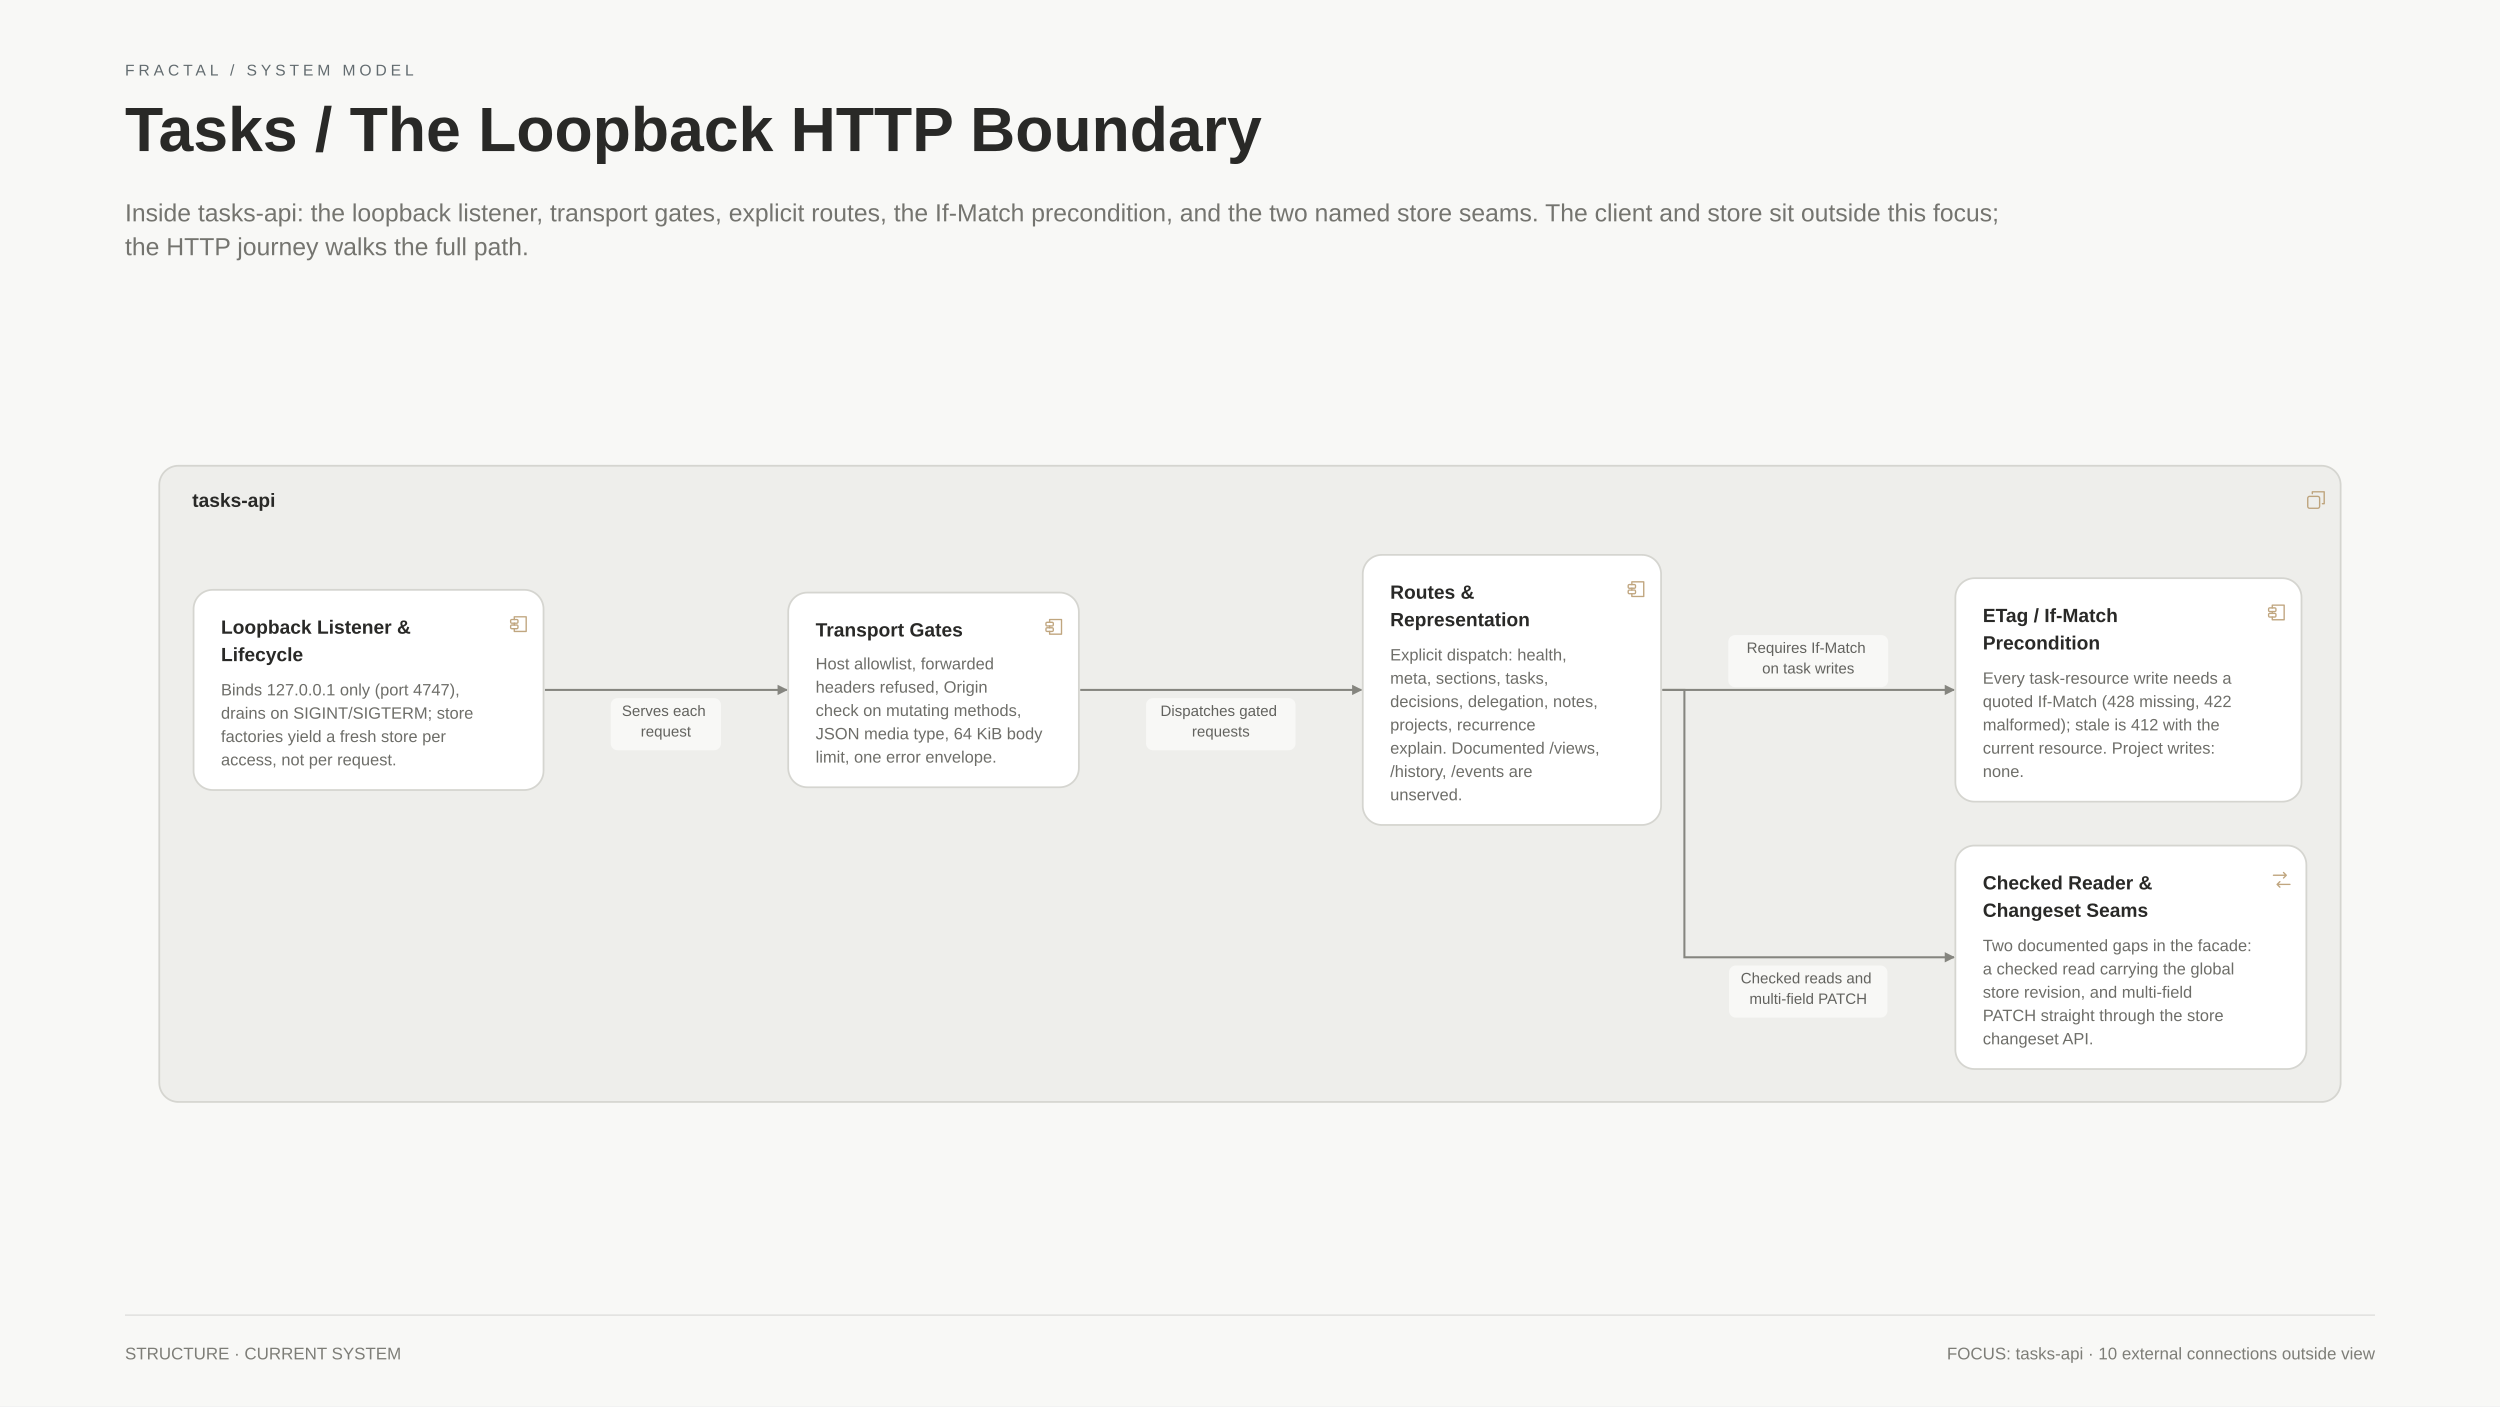
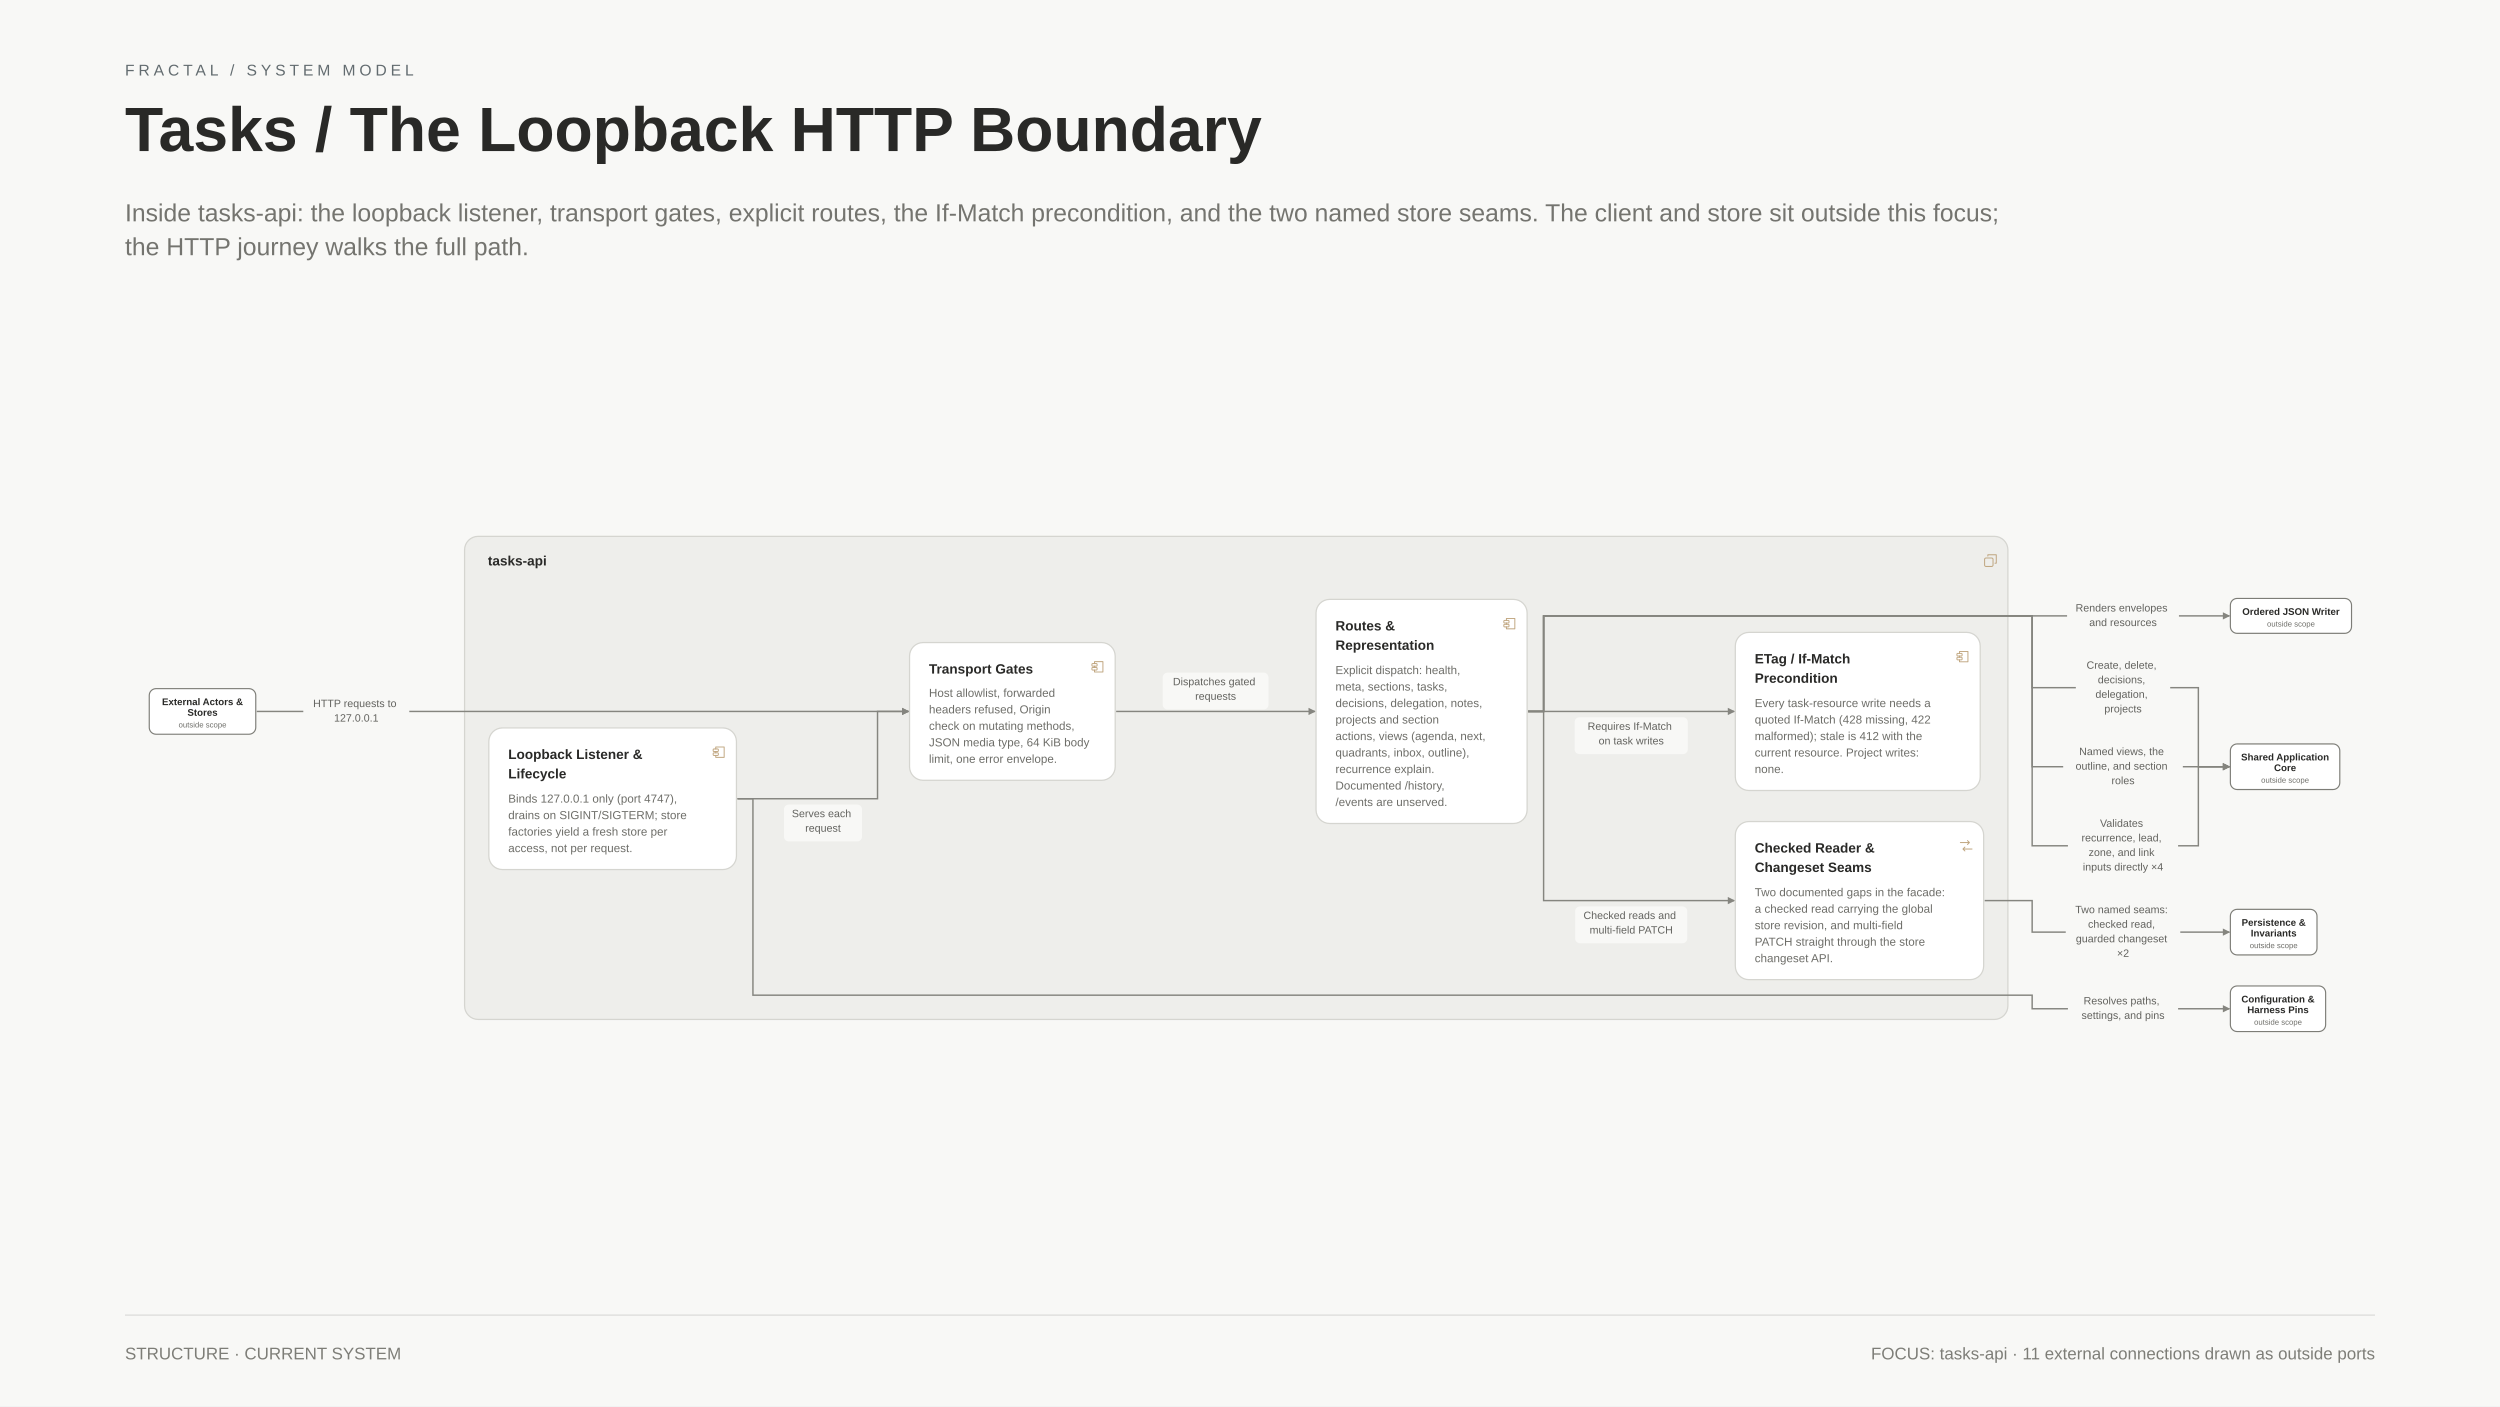
<svg xmlns="http://www.w3.org/2000/svg" width="1920" height="1080" viewBox="0 0 1920 1080" role="img" aria-labelledby="title description" data-theme="graphite" data-theme-appearance="light">
  <defs>
    <marker id="arrow" viewBox="0 0 10 10" refX="9" refY="5" markerWidth="5" markerHeight="5" orient="auto-start-reverse">
      <path d="M 0 0 L 10 5 L 0 10 z" fill="#85857f" />
    </marker>
  </defs>
  <rect width="1920" height="1080" fill="#f8f8f6" />
  <g font-family="Arial, Helvetica, sans-serif">
    <text x="96" y="58" font-size="12" letter-spacing="3" fill="#626b6f">FRACTAL / SYSTEM MODEL</text>
    <g data-export-layer="title">
      <text x="96" y="116" font-size="48" font-weight="600" fill="#292927">
        <tspan x="96" dy="0">Tasks / The Loopback HTTP Boundary</tspan>
      </text>
    </g>
    <g data-export-layer="subtitle">
      <text x="96" y="170" font-size="19" font-weight="400" fill="#74746f">
        <tspan x="96" dy="0">Inside tasks-api: the loopback listener, transport gates, explicit routes, the If-Match precondition, and the two named store seams. The client and store sit outside this focus;</tspan>
        <tspan x="96" dy="26">the HTTP journey walks the full path.</tspan>
      </text>
    </g>
-     <g data-export-layer="diagram" transform="translate(96 332.423) scale(1.053)">
+     <g data-export-layer="diagram" transform="translate(96 394.031) scale(0.745)">
      <g data-element="api">
-         <rect x="25" y="24" width="1590.97" height="464" rx="14" fill="#eeeeeb" stroke="#d5d5d0" stroke-width="1.3" />
-         <g transform="translate(1589.97 41) scale(0.667)" color="#B59669" opacity="0.85">
+         <rect x="350.06" y="24" width="1590.97" height="498" rx="14" fill="#eeeeeb" stroke="#d5d5d0" stroke-width="1.3" />
+         <g transform="translate(1915.03 41) scale(0.667)" color="#B59669" opacity="0.85">
          <g fill="none" stroke="currentColor" stroke-width="1.5" stroke-linecap="round" stroke-linejoin="round">
            <rect x="3" y="8" width="13" height="13" rx="2" />
            <path d="M8 5V3h13v13h-2" />
          </g>
        </g>
-         <text x="49" y="54" font-size="14" font-weight="600" fill="#292927">
-           <tspan x="49" dy="0">tasks-api</tspan>
-         </text>
-         <text x="45" y="78" font-size="12" font-weight="400" fill="#6d6d68" />
-       </g>
-       <path d="M306.26,187.5 L482.7,187.5" fill="none" stroke="#85857f" stroke-width="1.5" marker-end="url(#arrow)" />
-       <path d="M696.7,187.5 L901.74,187.5" fill="none" stroke="#85857f" stroke-width="1.5" marker-end="url(#arrow)" />
-       <path d="M1121.34,187.5 L1333.97,187.5" fill="none" stroke="#85857f" stroke-width="1.5" marker-end="url(#arrow)" />
-       <path d="M1121.34,187.5 L1137.34,187.5 L1137.34,382.5 L1333.97,382.5" fill="none" stroke="#85857f" stroke-width="1.5" marker-end="url(#arrow)" />
+         <text x="374.06" y="54" font-size="14" font-weight="600" fill="#292927">
+           <tspan x="374.06" dy="0">tasks-api</tspan>
+         </text>
+         <text x="370.06" y="78" font-size="12" font-weight="400" fill="#6d6d68" />
+       </g>
+       <path d="M135.8,204.5 L807.76,204.5" fill="none" stroke="#85857f" stroke-width="1.5" marker-end="url(#arrow)" />
+       <path d="M631.32,294.5 L647.32,294.5 L647.32,497 L1966.03,497 L1966.03,511 L2169.37,511" fill="none" stroke="#85857f" stroke-width="1.5" marker-end="url(#arrow)" />
+       <path d="M631.32,294.5 L775.76,294.5 L775.76,204.5 L807.76,204.5" fill="none" stroke="#85857f" stroke-width="1.5" marker-end="url(#arrow)" />
+       <path d="M1021.76,204.5 L1226.8,204.5" fill="none" stroke="#85857f" stroke-width="1.5" marker-end="url(#arrow)" />
+       <path d="M1446.4,204.5 L1659.03,204.5" fill="none" stroke="#85857f" stroke-width="1.5" marker-end="url(#arrow)" />
+       <path d="M1446.4,204.5 L1462.4,204.5 L1462.4,106 L1966.03,106 L1966.03,180 L2137.37,180 L2137.37,261.5 L2169.37,261.5" fill="none" stroke="#85857f" stroke-width="1.5" marker-end="url(#arrow)" />
+       <path d="M1446.4,204.5 L1462.4,204.5 L1462.4,106 L1966.03,106 L1966.03,343 L2137.37,343 L2137.37,261.5 L2169.37,261.5" fill="none" stroke="#85857f" stroke-width="1.5" marker-end="url(#arrow)" />
+       <path d="M1446.4,204.5 L1462.4,204.5 L1462.4,399.5 L1659.03,399.5" fill="none" stroke="#85857f" stroke-width="1.5" marker-end="url(#arrow)" />
+       <path d="M1446.4,204.5 L1462.4,204.5 L1462.4,106 L1966.03,106 L1966.03,261.5 L2169.37,261.5" fill="none" stroke="#85857f" stroke-width="1.5" marker-end="url(#arrow)" />
+       <path d="M1446.4,204.5 L1462.4,204.5 L1462.4,106 L2169.37,106" fill="none" stroke="#85857f" stroke-width="1.5" marker-end="url(#arrow)" />
+       <path d="M1917.03,399.5 L1966.03,399.5 L1966.03,432 L2169.37,432" fill="none" stroke="#85857f" stroke-width="1.5" marker-end="url(#arrow)" />
      <g data-element="api.listener">
-         <rect x="50" y="114.5" width="255.26" height="146" rx="14" fill="#ffffff" stroke="#d5d5d0" stroke-width="1.3" />
-         <g transform="translate(279.26 131.5) scale(0.667)" color="#B59669" opacity="0.85">
-           <g fill="none" stroke="currentColor" stroke-width="1.5" stroke-linecap="round" stroke-linejoin="round">
-             <path d="M7 7V4h13v16H7v-3m0-6v2" />
-             <rect x="3" y="7" width="8" height="4" rx="1" />
-             <rect x="3" y="13" width="8" height="4" rx="1" />
-           </g>
-         </g>
-         <text x="70" y="146.5" font-size="14" font-weight="600" fill="#292927">
-           <tspan x="70" dy="0">Loopback Listener &amp;</tspan>
-           <tspan x="70" dy="20">Lifecycle</tspan>
-         </text>
-         <text x="70" y="191.5" font-size="12" font-weight="400" fill="#6d6d68">
-           <tspan x="70" dy="0">Binds 127.0.0.1 only (port 4747),</tspan>
-           <tspan x="70" dy="17">drains on SIGINT/SIGTERM; store</tspan>
-           <tspan x="70" dy="17">factories yield a fresh store per</tspan>
-           <tspan x="70" dy="17">access, not per request.</tspan>
+         <rect x="375.06" y="221.5" width="255.26" height="146" rx="14" fill="#ffffff" stroke="#d5d5d0" stroke-width="1.3" />
+         <g transform="translate(604.32 238.5) scale(0.667)" color="#B59669" opacity="0.85">
+           <g fill="none" stroke="currentColor" stroke-width="1.5" stroke-linecap="round" stroke-linejoin="round">
+             <path d="M7 7V4h13v16H7v-3m0-6v2" />
+             <rect x="3" y="7" width="8" height="4" rx="1" />
+             <rect x="3" y="13" width="8" height="4" rx="1" />
+           </g>
+         </g>
+         <text x="395.06" y="253.5" font-size="14" font-weight="600" fill="#292927">
+           <tspan x="395.06" dy="0">Loopback Listener &amp;</tspan>
+           <tspan x="395.06" dy="20">Lifecycle</tspan>
+         </text>
+         <text x="395.06" y="298.5" font-size="12" font-weight="400" fill="#6d6d68">
+           <tspan x="395.06" dy="0">Binds 127.0.0.1 only (port 4747),</tspan>
+           <tspan x="395.06" dy="17">drains on SIGINT/SIGTERM; store</tspan>
+           <tspan x="395.06" dy="17">factories yield a fresh store per</tspan>
+           <tspan x="395.06" dy="17">access, not per request.</tspan>
        </text>
      </g>
      <g data-element="api.gates">
-         <rect x="483.7" y="116.5" width="212" height="142" rx="14" fill="#ffffff" stroke="#d5d5d0" stroke-width="1.3" />
-         <g transform="translate(669.7 133.5) scale(0.667)" color="#B59669" opacity="0.85">
-           <g fill="none" stroke="currentColor" stroke-width="1.5" stroke-linecap="round" stroke-linejoin="round">
-             <path d="M7 7V4h13v16H7v-3m0-6v2" />
-             <rect x="3" y="7" width="8" height="4" rx="1" />
-             <rect x="3" y="13" width="8" height="4" rx="1" />
-           </g>
-         </g>
-         <text x="503.7" y="148.5" font-size="14" font-weight="600" fill="#292927">
-           <tspan x="503.7" dy="0">Transport Gates</tspan>
-         </text>
-         <text x="503.7" y="172.5" font-size="12" font-weight="400" fill="#6d6d68">
-           <tspan x="503.7" dy="0">Host allowlist, forwarded</tspan>
-           <tspan x="503.7" dy="17">headers refused, Origin</tspan>
-           <tspan x="503.7" dy="17">check on mutating methods,</tspan>
-           <tspan x="503.7" dy="17">JSON media type, 64 KiB body</tspan>
-           <tspan x="503.7" dy="17">limit, one error envelope.</tspan>
+         <rect x="808.76" y="133.5" width="212" height="142" rx="14" fill="#ffffff" stroke="#d5d5d0" stroke-width="1.3" />
+         <g transform="translate(994.76 150.5) scale(0.667)" color="#B59669" opacity="0.85">
+           <g fill="none" stroke="currentColor" stroke-width="1.5" stroke-linecap="round" stroke-linejoin="round">
+             <path d="M7 7V4h13v16H7v-3m0-6v2" />
+             <rect x="3" y="7" width="8" height="4" rx="1" />
+             <rect x="3" y="13" width="8" height="4" rx="1" />
+           </g>
+         </g>
+         <text x="828.76" y="165.5" font-size="14" font-weight="600" fill="#292927">
+           <tspan x="828.76" dy="0">Transport Gates</tspan>
+         </text>
+         <text x="828.76" y="189.5" font-size="12" font-weight="400" fill="#6d6d68">
+           <tspan x="828.76" dy="0">Host allowlist, forwarded</tspan>
+           <tspan x="828.76" dy="17">headers refused, Origin</tspan>
+           <tspan x="828.76" dy="17">check on mutating methods,</tspan>
+           <tspan x="828.76" dy="17">JSON media type, 64 KiB body</tspan>
+           <tspan x="828.76" dy="17">limit, one error envelope.</tspan>
        </text>
      </g>
      <g data-element="api.routes">
-         <rect x="902.74" y="89" width="217.6" height="197" rx="14" fill="#ffffff" stroke="#d5d5d0" stroke-width="1.3" />
-         <g transform="translate(1094.34 106) scale(0.667)" color="#B59669" opacity="0.85">
-           <g fill="none" stroke="currentColor" stroke-width="1.5" stroke-linecap="round" stroke-linejoin="round">
-             <path d="M7 7V4h13v16H7v-3m0-6v2" />
-             <rect x="3" y="7" width="8" height="4" rx="1" />
-             <rect x="3" y="13" width="8" height="4" rx="1" />
-           </g>
-         </g>
-         <text x="922.74" y="121" font-size="14" font-weight="600" fill="#292927">
-           <tspan x="922.74" dy="0">Routes &amp;</tspan>
-           <tspan x="922.74" dy="20">Representation</tspan>
-         </text>
-         <text x="922.74" y="166" font-size="12" font-weight="400" fill="#6d6d68">
-           <tspan x="922.74" dy="0">Explicit dispatch: health,</tspan>
-           <tspan x="922.74" dy="17">meta, sections, tasks,</tspan>
-           <tspan x="922.74" dy="17">decisions, delegation, notes,</tspan>
-           <tspan x="922.74" dy="17">projects, recurrence</tspan>
-           <tspan x="922.74" dy="17">explain. Documented /views,</tspan>
-           <tspan x="922.74" dy="17">/history, /events are</tspan>
-           <tspan x="922.74" dy="17">unserved.</tspan>
+         <rect x="1227.8" y="89" width="217.6" height="231" rx="14" fill="#ffffff" stroke="#d5d5d0" stroke-width="1.3" />
+         <g transform="translate(1419.4 106) scale(0.667)" color="#B59669" opacity="0.85">
+           <g fill="none" stroke="currentColor" stroke-width="1.5" stroke-linecap="round" stroke-linejoin="round">
+             <path d="M7 7V4h13v16H7v-3m0-6v2" />
+             <rect x="3" y="7" width="8" height="4" rx="1" />
+             <rect x="3" y="13" width="8" height="4" rx="1" />
+           </g>
+         </g>
+         <text x="1247.8" y="121" font-size="14" font-weight="600" fill="#292927">
+           <tspan x="1247.8" dy="0">Routes &amp;</tspan>
+           <tspan x="1247.8" dy="20">Representation</tspan>
+         </text>
+         <text x="1247.8" y="166" font-size="12" font-weight="400" fill="#6d6d68">
+           <tspan x="1247.8" dy="0">Explicit dispatch: health,</tspan>
+           <tspan x="1247.8" dy="17">meta, sections, tasks,</tspan>
+           <tspan x="1247.8" dy="17">decisions, delegation, notes,</tspan>
+           <tspan x="1247.8" dy="17">projects and section</tspan>
+           <tspan x="1247.8" dy="17">actions, views (agenda, next,</tspan>
+           <tspan x="1247.8" dy="17">quadrants, inbox, outline),</tspan>
+           <tspan x="1247.8" dy="17">recurrence explain.</tspan>
+           <tspan x="1247.8" dy="17">Documented /history,</tspan>
+           <tspan x="1247.8" dy="17">/events are unserved.</tspan>
        </text>
      </g>
      <g data-element="api.precondition">
-         <rect x="1334.97" y="106" width="252.46" height="163" rx="14" fill="#ffffff" stroke="#d5d5d0" stroke-width="1.3" />
-         <g transform="translate(1561.43 123) scale(0.667)" color="#B59669" opacity="0.85">
-           <g fill="none" stroke="currentColor" stroke-width="1.5" stroke-linecap="round" stroke-linejoin="round">
-             <path d="M7 7V4h13v16H7v-3m0-6v2" />
-             <rect x="3" y="7" width="8" height="4" rx="1" />
-             <rect x="3" y="13" width="8" height="4" rx="1" />
-           </g>
-         </g>
-         <text x="1354.97" y="138" font-size="14" font-weight="600" fill="#292927">
-           <tspan x="1354.97" dy="0">ETag / If-Match</tspan>
-           <tspan x="1354.97" dy="20">Precondition</tspan>
-         </text>
-         <text x="1354.97" y="183" font-size="12" font-weight="400" fill="#6d6d68">
-           <tspan x="1354.97" dy="0">Every task-resource write needs a</tspan>
-           <tspan x="1354.97" dy="17">quoted If-Match (428 missing, 422</tspan>
-           <tspan x="1354.97" dy="17">malformed); stale is 412 with the</tspan>
-           <tspan x="1354.97" dy="17">current resource. Project writes:</tspan>
-           <tspan x="1354.97" dy="17">none.</tspan>
+         <rect x="1660.03" y="123" width="252.46" height="163" rx="14" fill="#ffffff" stroke="#d5d5d0" stroke-width="1.3" />
+         <g transform="translate(1886.49 140) scale(0.667)" color="#B59669" opacity="0.85">
+           <g fill="none" stroke="currentColor" stroke-width="1.5" stroke-linecap="round" stroke-linejoin="round">
+             <path d="M7 7V4h13v16H7v-3m0-6v2" />
+             <rect x="3" y="7" width="8" height="4" rx="1" />
+             <rect x="3" y="13" width="8" height="4" rx="1" />
+           </g>
+         </g>
+         <text x="1680.03" y="155" font-size="14" font-weight="600" fill="#292927">
+           <tspan x="1680.03" dy="0">ETag / If-Match</tspan>
+           <tspan x="1680.03" dy="20">Precondition</tspan>
+         </text>
+         <text x="1680.03" y="200" font-size="12" font-weight="400" fill="#6d6d68">
+           <tspan x="1680.03" dy="0">Every task-resource write needs a</tspan>
+           <tspan x="1680.03" dy="17">quoted If-Match (428 missing, 422</tspan>
+           <tspan x="1680.03" dy="17">malformed); stale is 412 with the</tspan>
+           <tspan x="1680.03" dy="17">current resource. Project writes:</tspan>
+           <tspan x="1680.03" dy="17">none.</tspan>
        </text>
      </g>
      <g data-element="api.seams">
-         <rect x="1334.97" y="301" width="256" height="163" rx="14" fill="#ffffff" stroke="#d5d5d0" stroke-width="1.3" />
-         <g transform="translate(1564.97 318) scale(0.667)" color="#B59669" opacity="0.85">
+         <rect x="1660.03" y="318" width="256" height="163" rx="14" fill="#ffffff" stroke="#d5d5d0" stroke-width="1.3" />
+         <g transform="translate(1890.03 335) scale(0.667)" color="#B59669" opacity="0.85">
          <g fill="none" stroke="currentColor" stroke-width="1.5" stroke-linecap="round" stroke-linejoin="round">
            <path d="M3 7h14l-3-3m3 3-3 3M21 17H7l3-3m-3 3 3 3" />
          </g>
        </g>
-         <text x="1354.97" y="333" font-size="14" font-weight="600" fill="#292927">
-           <tspan x="1354.97" dy="0">Checked Reader &amp;</tspan>
-           <tspan x="1354.97" dy="20">Changeset Seams</tspan>
-         </text>
-         <text x="1354.97" y="378" font-size="12" font-weight="400" fill="#6d6d68">
-           <tspan x="1354.97" dy="0">Two documented gaps in the facade:</tspan>
-           <tspan x="1354.97" dy="17">a checked read carrying the global</tspan>
-           <tspan x="1354.97" dy="17">store revision, and multi-field</tspan>
-           <tspan x="1354.97" dy="17">PATCH straight through the store</tspan>
-           <tspan x="1354.97" dy="17">changeset API.</tspan>
-         </text>
-       </g>
-       <g>
-         <rect x="354.26" y="193.5" width="80.44" height="38" rx="5" fill="#f8f8f6" />
-         <text x="394.48" y="206.5" text-anchor="middle" font-size="11" fill="#62625e">
-           <tspan x="394.48" dy="0">Serves each</tspan>
-           <tspan x="394.48" dy="15">request</tspan>
-         </text>
-       </g>
-       <g>
-         <rect x="744.7" y="193.5" width="109.04" height="38" rx="5" fill="#f8f8f6" />
-         <text x="799.22" y="206.5" text-anchor="middle" font-size="11" fill="#62625e">
-           <tspan x="799.22" dy="0">Dispatches gated</tspan>
-           <tspan x="799.22" dy="15">requests</tspan>
-         </text>
-       </g>
-       <g>
-         <rect x="1169.34" y="147.5" width="116.63" height="38" rx="5" fill="#f8f8f6" />
-         <text x="1227.655" y="160.5" text-anchor="middle" font-size="11" fill="#62625e">
-           <tspan x="1227.655" dy="0">Requires If-Match</tspan>
-           <tspan x="1227.655" dy="15">on task writes</tspan>
-         </text>
-       </g>
-       <g>
-         <rect x="1169.89" y="388.5" width="115.53" height="38" rx="5" fill="#f8f8f6" />
-         <text x="1227.655" y="401.5" text-anchor="middle" font-size="11" fill="#62625e">
-           <tspan x="1227.655" dy="0">Checked reads and</tspan>
-           <tspan x="1227.655" dy="15">multi-field PATCH</tspan>
+         <text x="1680.03" y="350" font-size="14" font-weight="600" fill="#292927">
+           <tspan x="1680.03" dy="0">Checked Reader &amp;</tspan>
+           <tspan x="1680.03" dy="20">Changeset Seams</tspan>
+         </text>
+         <text x="1680.03" y="395" font-size="12" font-weight="400" fill="#6d6d68">
+           <tspan x="1680.03" dy="0">Two documented gaps in the facade:</tspan>
+           <tspan x="1680.03" dy="17">a checked read carrying the global</tspan>
+           <tspan x="1680.03" dy="17">store revision, and multi-field</tspan>
+           <tspan x="1680.03" dy="17">PATCH straight through the store</tspan>
+           <tspan x="1680.03" dy="17">changeset API.</tspan>
+         </text>
+       </g>
+       <g data-outside-port="external" transform="translate(25 181)" role="group" aria-label="Outside scope: External Actors &amp; Stores. 1 connection.">
+         <rect width="109.8" height="47" rx="7" fill="#ffffff" stroke="#7d7d77" stroke-width="1.2" />
+         <text x="54.9" y="17" text-anchor="middle" font-size="10" font-weight="600" fill="#292927">External Actors &amp;</text>
+         <text x="54.9" y="28" text-anchor="middle" font-size="10" font-weight="600" fill="#292927">Stores</text>
+         <text x="54.9" y="40" text-anchor="middle" font-size="8" fill="#6d6d68">outside scope</text>
+       </g>
+       <g data-outside-port="platform" transform="translate(2170.37 487.5)" role="group" aria-label="Outside scope: Configuration &amp; Harness Pins. 1 connection.">
+         <rect width="98.2" height="47" rx="7" fill="#ffffff" stroke="#7d7d77" stroke-width="1.2" />
+         <text x="49.1" y="17" text-anchor="middle" font-size="10" font-weight="600" fill="#292927">Configuration &amp;</text>
+         <text x="49.1" y="28" text-anchor="middle" font-size="10" font-weight="600" fill="#292927">Harness Pins</text>
+         <text x="49.1" y="40" text-anchor="middle" font-size="8" fill="#6d6d68">outside scope</text>
+       </g>
+       <g data-outside-port="core" transform="translate(2170.37 238)" role="group" aria-label="Outside scope: Shared Application Core. 6 connections.">
+         <rect width="112.8" height="47" rx="7" fill="#ffffff" stroke="#7d7d77" stroke-width="1.2" />
+         <text x="56.4" y="17" text-anchor="middle" font-size="10" font-weight="600" fill="#292927">Shared Application</text>
+         <text x="56.4" y="28" text-anchor="middle" font-size="10" font-weight="600" fill="#292927">Core</text>
+         <text x="56.4" y="40" text-anchor="middle" font-size="8" fill="#6d6d68">outside scope</text>
+       </g>
+       <g data-outside-port="platform.jsonout" transform="translate(2170.37 88)" role="group" aria-label="Outside scope: Ordered JSON Writer. 1 connection.">
+         <rect width="124.9" height="36" rx="7" fill="#ffffff" stroke="#7d7d77" stroke-width="1.2" />
+         <text x="62.45" y="17" text-anchor="middle" font-size="10" font-weight="600" fill="#292927">Ordered JSON Writer</text>
+         <text x="62.45" y="29" text-anchor="middle" font-size="8" fill="#6d6d68">outside scope</text>
+       </g>
+       <g data-outside-port="store" transform="translate(2170.37 408.5)" role="group" aria-label="Outside scope: Persistence &amp; Invariants. 2 connections.">
+         <rect width="89.3" height="47" rx="7" fill="#ffffff" stroke="#7d7d77" stroke-width="1.2" />
+         <text x="44.65" y="17" text-anchor="middle" font-size="10" font-weight="600" fill="#292927">Persistence &amp;</text>
+         <text x="44.65" y="28" text-anchor="middle" font-size="10" font-weight="600" fill="#292927">Invariants</text>
+         <text x="44.65" y="40" text-anchor="middle" font-size="8" fill="#6d6d68">outside scope</text>
+       </g>
+       <g>
+         <rect x="183.8" y="187" width="109.26" height="38" rx="5" fill="#f8f8f6" />
+         <text x="238.43" y="200" text-anchor="middle" font-size="11" fill="#62625e">
+           <tspan x="238.43" dy="0">HTTP requests to</tspan>
+           <tspan x="238.43" dy="15">127.0.0.1</tspan>
+         </text>
+       </g>
+       <g>
+         <rect x="2002.925" y="493.5" width="113.55" height="38" rx="5" fill="#f8f8f6" />
+         <text x="2059.7" y="506.5" text-anchor="middle" font-size="11" fill="#62625e">
+           <tspan x="2059.7" dy="0">Resolves paths,</tspan>
+           <tspan x="2059.7" dy="15">settings, and pins</tspan>
+         </text>
+       </g>
+       <g>
+         <rect x="679.32" y="300.5" width="80.44" height="38" rx="5" fill="#f8f8f6" />
+         <text x="719.54" y="313.5" text-anchor="middle" font-size="11" fill="#62625e">
+           <tspan x="719.54" dy="0">Serves each</tspan>
+           <tspan x="719.54" dy="15">request</tspan>
+         </text>
+       </g>
+       <g>
+         <rect x="1069.76" y="164.5" width="109.04" height="38" rx="5" fill="#f8f8f6" />
+         <text x="1124.28" y="177.5" text-anchor="middle" font-size="11" fill="#62625e">
+           <tspan x="1124.28" dy="0">Dispatches gated</tspan>
+           <tspan x="1124.28" dy="15">requests</tspan>
+         </text>
+       </g>
+       <g>
+         <rect x="1494.4" y="210.5" width="116.63" height="38" rx="5" fill="#f8f8f6" />
+         <text x="1552.715" y="223.5" text-anchor="middle" font-size="11" fill="#62625e">
+           <tspan x="1552.715" dy="0">Requires If-Match</tspan>
+           <tspan x="1552.715" dy="15">on task writes</tspan>
+         </text>
+       </g>
+       <g>
+         <rect x="2011.065" y="147.5" width="97.27" height="68" rx="5" fill="#f8f8f6" />
+         <text x="2059.7" y="160.5" text-anchor="middle" font-size="11" fill="#62625e">
+           <tspan x="2059.7" dy="0">Create, delete,</tspan>
+           <tspan x="2059.7" dy="15">decisions,</tspan>
+           <tspan x="2059.7" dy="15">delegation,</tspan>
+           <tspan x="2059.7" dy="15">projects</tspan>
+         </text>
+       </g>
+       <g>
+         <rect x="2002.925" y="310.5" width="113.55" height="68" rx="5" fill="#f8f8f6" />
+         <text x="2059.7" y="323.5" text-anchor="middle" font-size="11" fill="#62625e">
+           <tspan x="2059.7" dy="0">Validates</tspan>
+           <tspan x="2059.7" dy="15">recurrence, lead,</tspan>
+           <tspan x="2059.7" dy="15">zone, and link</tspan>
+           <tspan x="2059.7" dy="15">inputs directly ×4</tspan>
+         </text>
+       </g>
+       <g>
+         <rect x="1494.95" y="405.5" width="115.53" height="38" rx="5" fill="#f8f8f6" />
+         <text x="1552.715" y="418.5" text-anchor="middle" font-size="11" fill="#62625e">
+           <tspan x="1552.715" dy="0">Checked reads and</tspan>
+           <tspan x="1552.715" dy="15">multi-field PATCH</tspan>
+         </text>
+       </g>
+       <g>
+         <rect x="1998.03" y="236.5" width="123.34" height="53" rx="5" fill="#f8f8f6" />
+         <text x="2059.7" y="249.5" text-anchor="middle" font-size="11" fill="#62625e">
+           <tspan x="2059.7" dy="0">Named views, the</tspan>
+           <tspan x="2059.7" dy="15">outline, and section</tspan>
+           <tspan x="2059.7" dy="15">roles</tspan>
+         </text>
+       </g>
+       <g>
+         <rect x="2002.045" y="88.5" width="115.31" height="38" rx="5" fill="#f8f8f6" />
+         <text x="2059.7" y="101.5" text-anchor="middle" font-size="11" fill="#62625e">
+           <tspan x="2059.7" dy="0">Renders envelopes</tspan>
+           <tspan x="2059.7" dy="15">and resources</tspan>
+         </text>
+       </g>
+       <g>
+         <rect x="2000.67" y="399.5" width="118.06" height="68" rx="5" fill="#f8f8f6" />
+         <text x="2059.7" y="412.5" text-anchor="middle" font-size="11" fill="#62625e">
+           <tspan x="2059.7" dy="0">Two named seams:</tspan>
+           <tspan x="2059.7" dy="15">checked read,</tspan>
+           <tspan x="2059.7" dy="15">guarded changeset</tspan>
+           <tspan x="2059.7" dy="15">×2</tspan>
        </text>
      </g>
    </g>
    <g data-export-layer="legend" />
    <path d="M96 1010H1824" stroke="#ddddda" />
    <text x="96" y="1044" font-size="13" fill="#7d7d77">STRUCTURE · CURRENT SYSTEM</text>
-     <text x="1824" y="1044" text-anchor="end" font-size="13" fill="#7d7d77">FOCUS: tasks-api · 10 external connections outside view</text>
+     <text x="1824" y="1044" text-anchor="end" font-size="13" fill="#7d7d77">FOCUS: tasks-api · 11 external connections drawn as outside ports</text>
  </g>
</svg>
